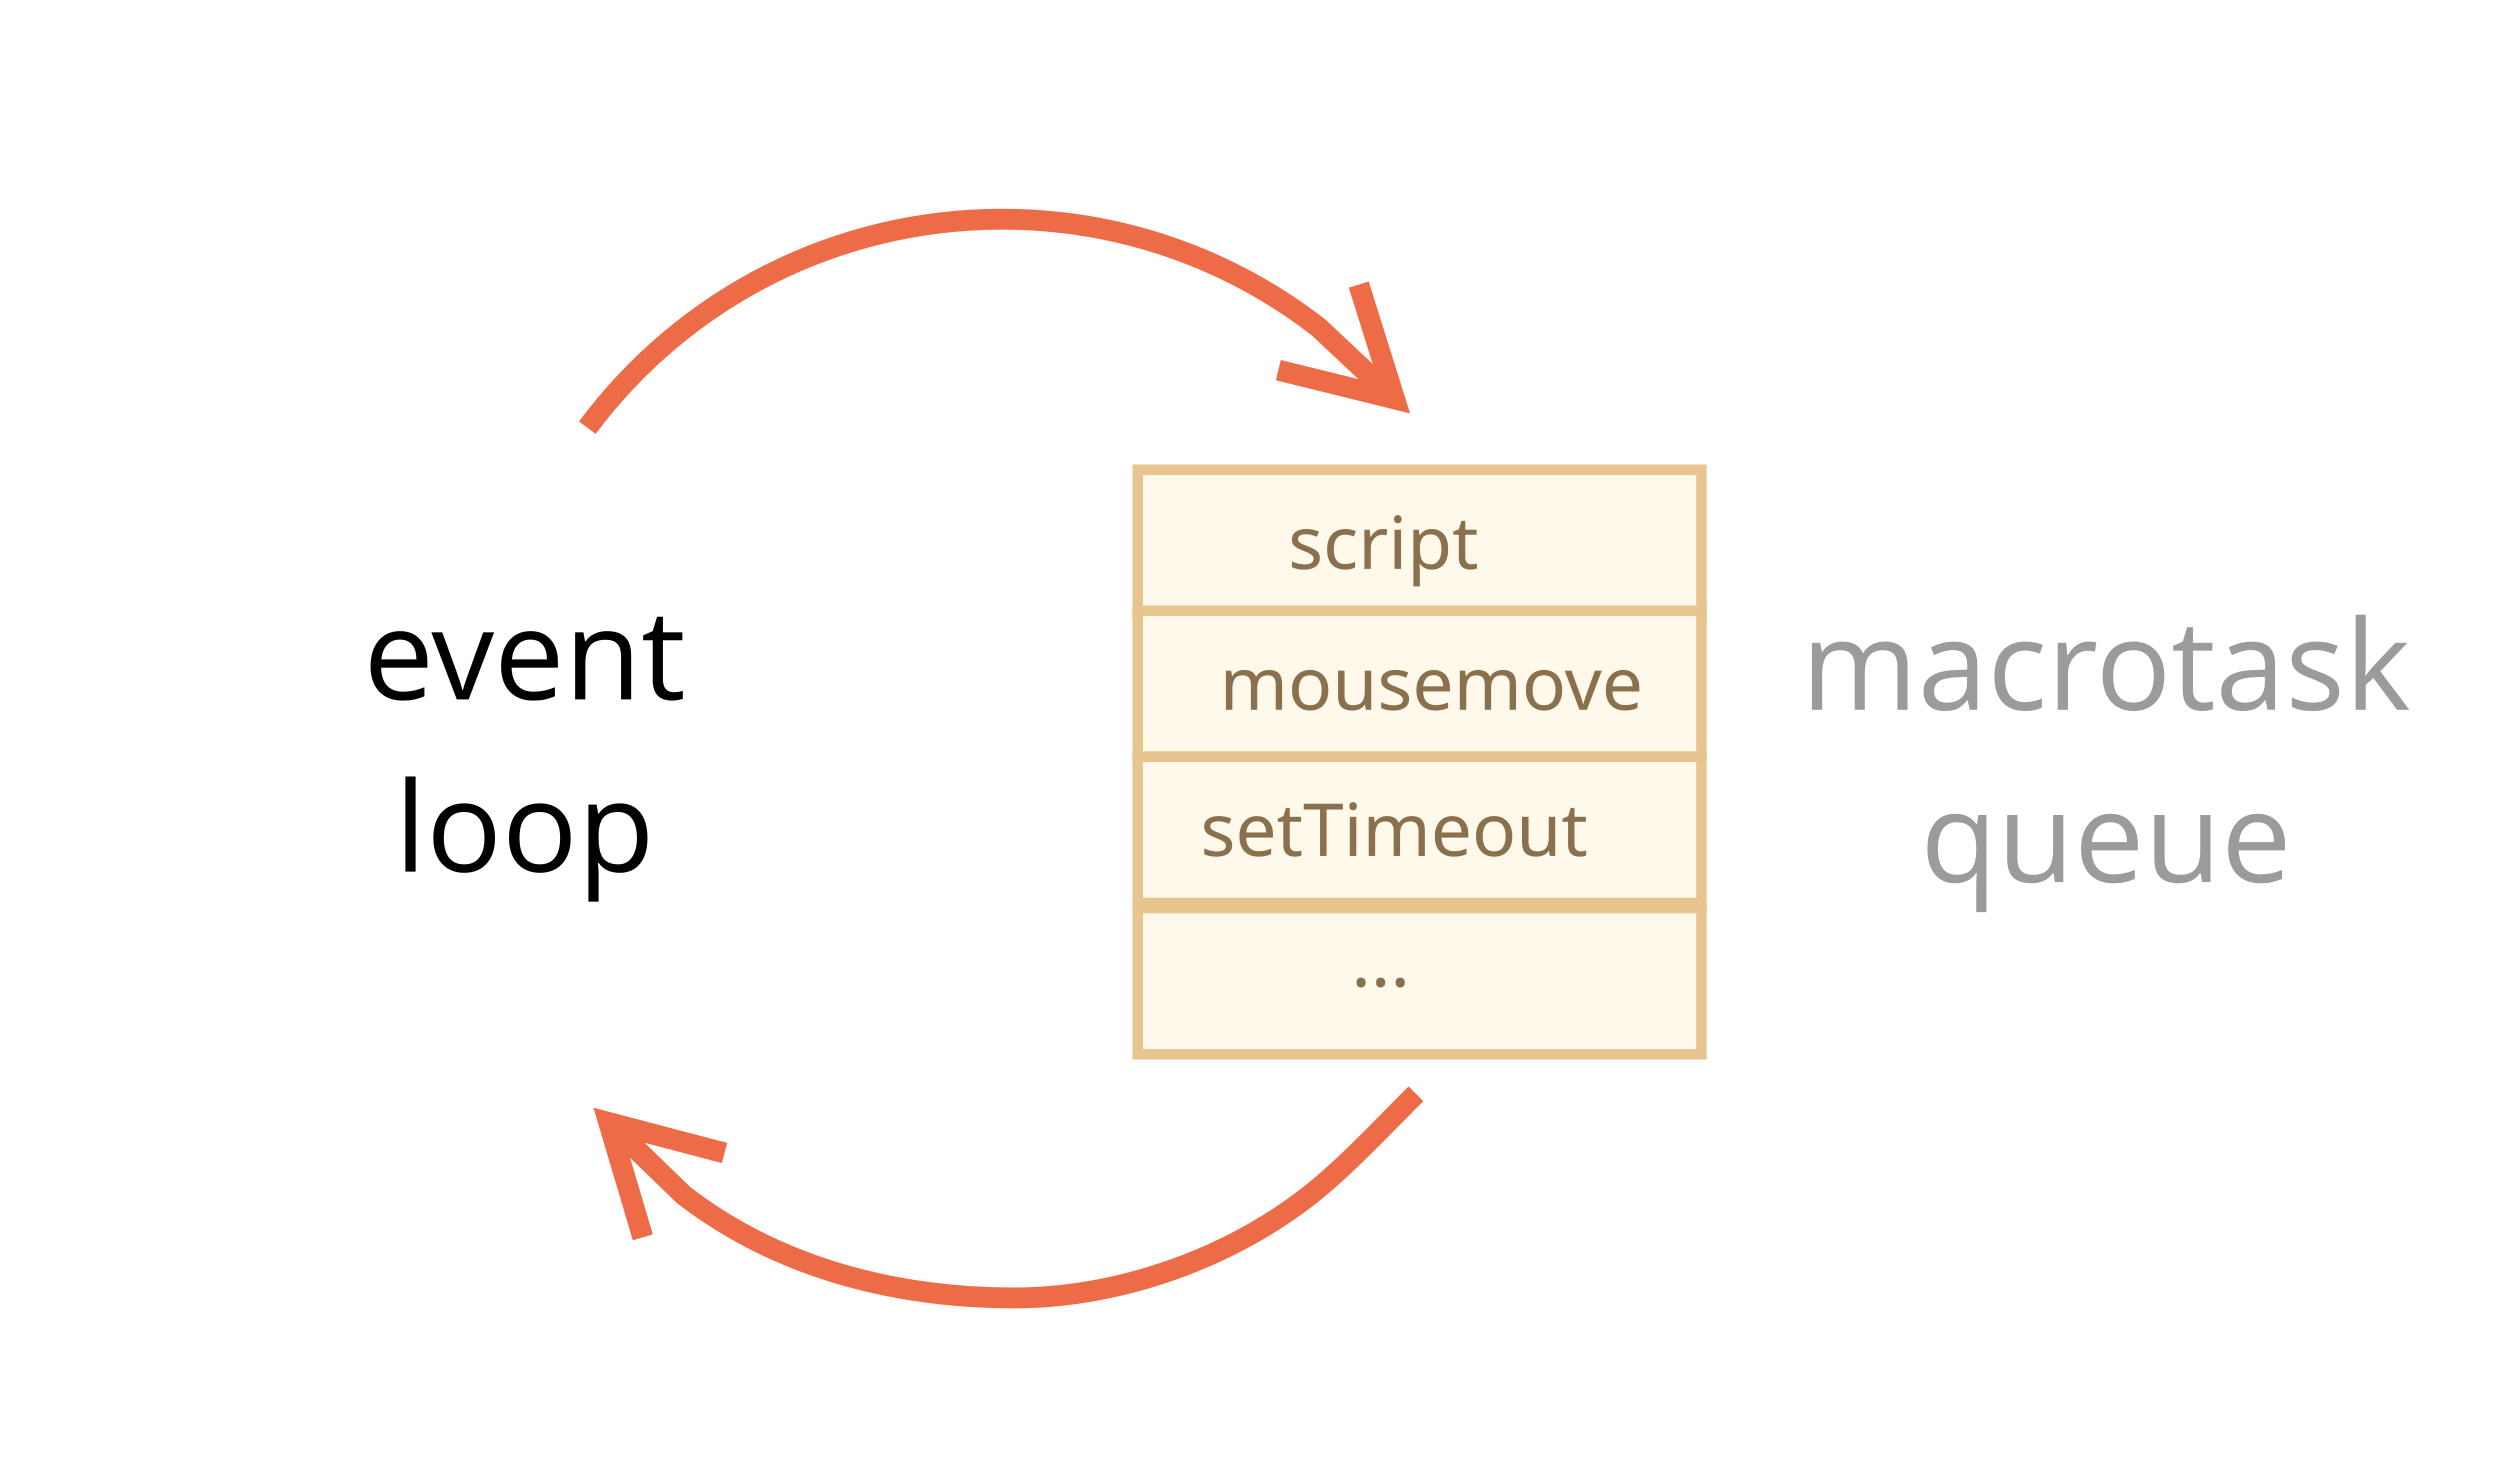
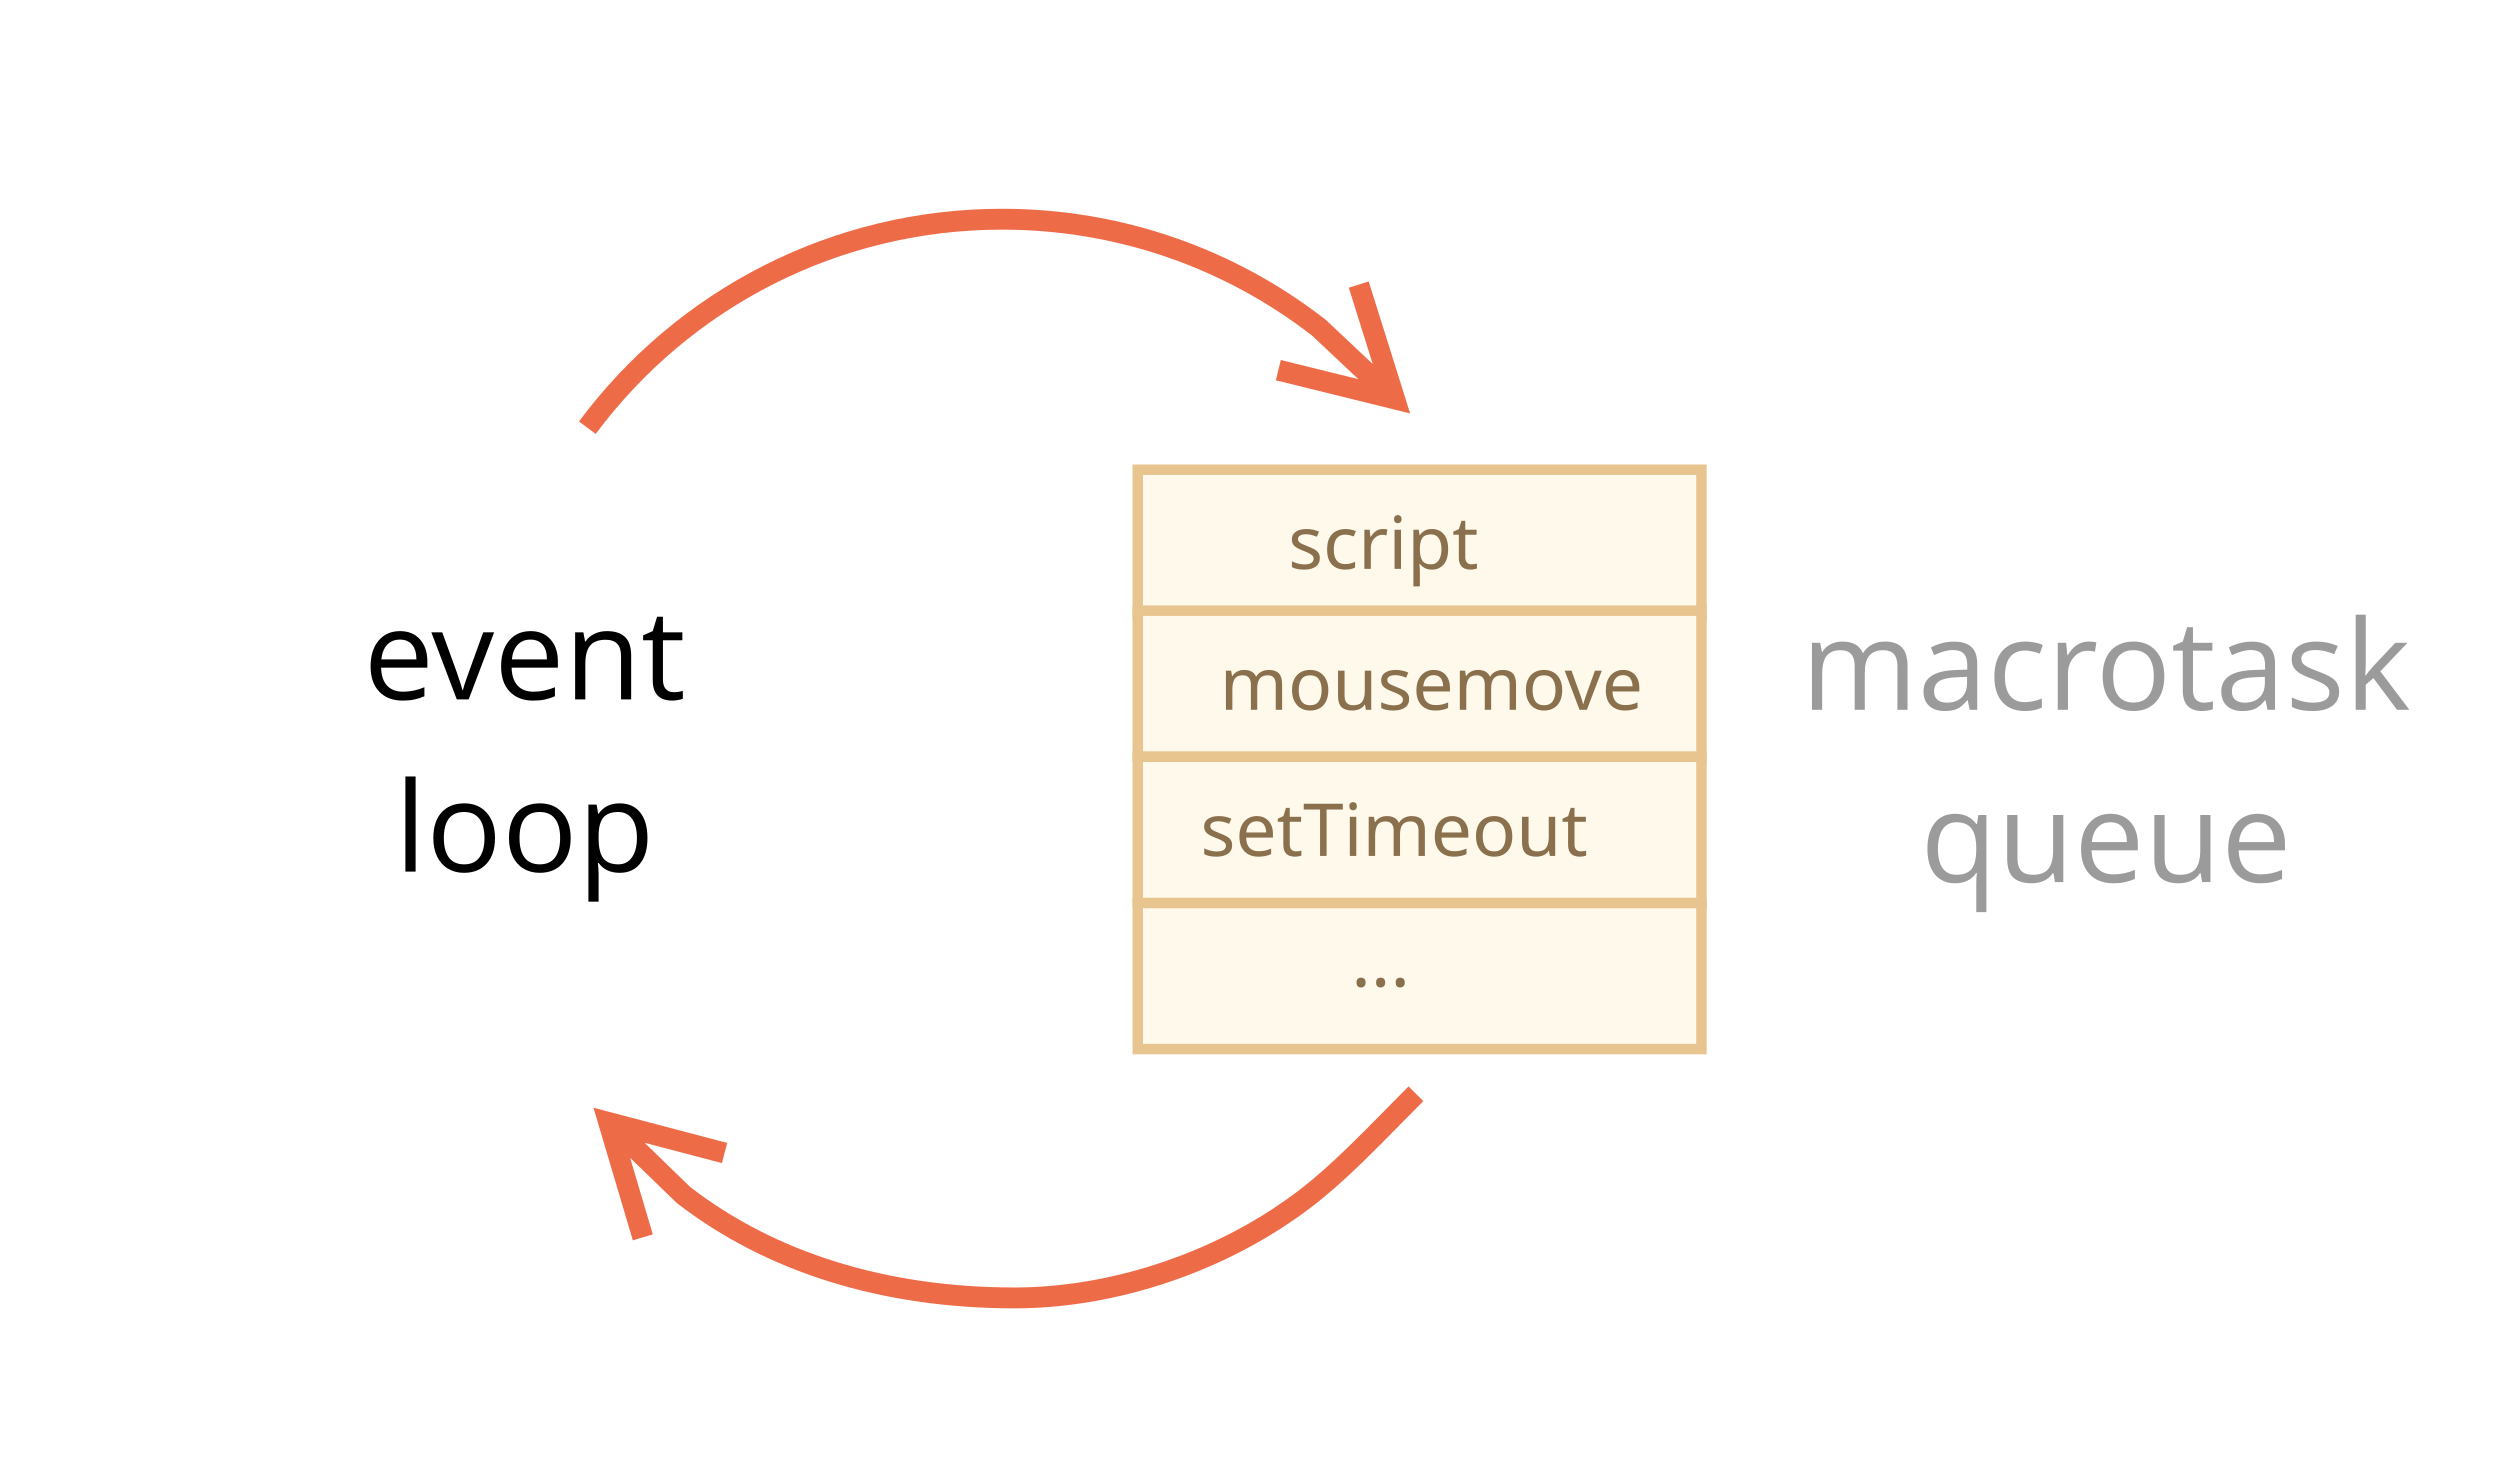
<svg xmlns="http://www.w3.org/2000/svg" width="479px" height="279px" viewBox="0 0 479 279" version="1.1">
  <g id="promise" stroke="none" stroke-width="1" fill="none" fill-rule="evenodd">
    <g id="eventLoop.svg">
-       <rect id="Rectangle-1-Copy-5" stroke="#E8C48E" stroke-width="2" fill="#FFF9EB" x="218" y="174" width="108" height="28" />
+       <rect id="Rectangle-1-Copy-5" stroke="#E8C48E" stroke-width="2" fill="#FFF9EB" x="218" y="173" width="108" height="28" />
      <text id="..." font-family="PTMono-Regular, PT Mono" font-size="14" font-weight="normal" line-spacing="20" fill="#8A704D">
        <tspan x="258.9" y="189">...</tspan>
      </text>
      <rect id="Rectangle-1-Copy-6" stroke="#E8C48E" stroke-width="2" fill="#FFF9EB" x="218" y="90" width="108" height="28" />
      <rect id="Rectangle-1-Copy-8" stroke="#E8C48E" stroke-width="2" fill="#FFF9EB" x="218" y="117" width="108" height="28" />
      <text id="mousemove" font-family="PTMono-Regular, PT Mono" font-size="14" font-weight="normal" line-spacing="20" fill="#8A704D">
        <tspan x="233.7" y="136">mousemove</tspan>
      </text>
      <rect id="Rectangle-1-Copy-9" stroke="#E8C48E" stroke-width="2" fill="#FFF9EB" x="218" y="145" width="108" height="28" />
      <text id="script" font-family="PTMono-Regular, PT Mono" font-size="14" font-weight="normal" line-spacing="20" fill="#8A704D">
        <tspan x="246.8" y="109">script</tspan>
      </text>
      <text id="event-loop" font-family="OpenSans-Regular, Open Sans" font-size="24" font-weight="normal" fill="#000000">
        <tspan x="69.662" y="134">event</tspan>
        <tspan x="75.615" y="167">loop</tspan>
      </text>
      <text id="macrotask-queue" font-family="OpenSans-Regular, Open Sans" font-size="24" font-weight="normal" fill="#9B9B9B">
        <tspan x="345.111" y="136">macrotask</tspan>
        <tspan x="367.951" y="169">queue</tspan>
      </text>
      <path id="Path" d="M263.011,69.735 L258.427,55.125 L262.244,53.928 L270.177,79.215 L244.447,72.864 L245.406,68.98 L260.271,72.65 L251.379,64.293 C234.508,51.213 213.806,44 192,44 C160.941,44 132.333,58.695 114.136,83.143 L110.928,80.755 C129.871,55.303 159.664,40 192,40 C214.734,40 236.327,47.535 253.907,61.191 L254.05,61.313 L263.011,69.735 Z" fill="#EE6B47" fill-rule="nonzero" />
      <path id="Path-Copy-2" d="M120.725,221.829 L125.083,236.507 L121.249,237.646 L113.705,212.239 L139.335,218.986 L138.316,222.854 L123.509,218.956 L132.28,227.458 C148.554,239.99 169.797,246.68 194.413,246.68 C211.209,246.68 229.275,241.158 243.817,231.645 C250.728,227.124 255.441,222.839 265.167,212.92 L265.501,212.579 C267.561,210.479 268.636,209.389 269.882,208.148 L272.705,210.982 C271.473,212.209 270.407,213.29 268.357,215.38 L268.024,215.72 C258.102,225.839 253.234,230.264 246.007,234.992 C230.822,244.926 211.996,250.68 194.413,250.68 C168.898,250.68 146.76,243.694 129.747,230.556 L129.658,230.487 L120.725,221.829 Z" fill="#EE6B47" fill-rule="nonzero" />
      <text id="setTimeout" font-family="PTMono-Regular, PT Mono" font-size="14" font-weight="normal" line-spacing="20" fill="#8A704D">
        <tspan x="230" y="164">setTimeout</tspan>
      </text>
    </g>
  </g>
</svg>
